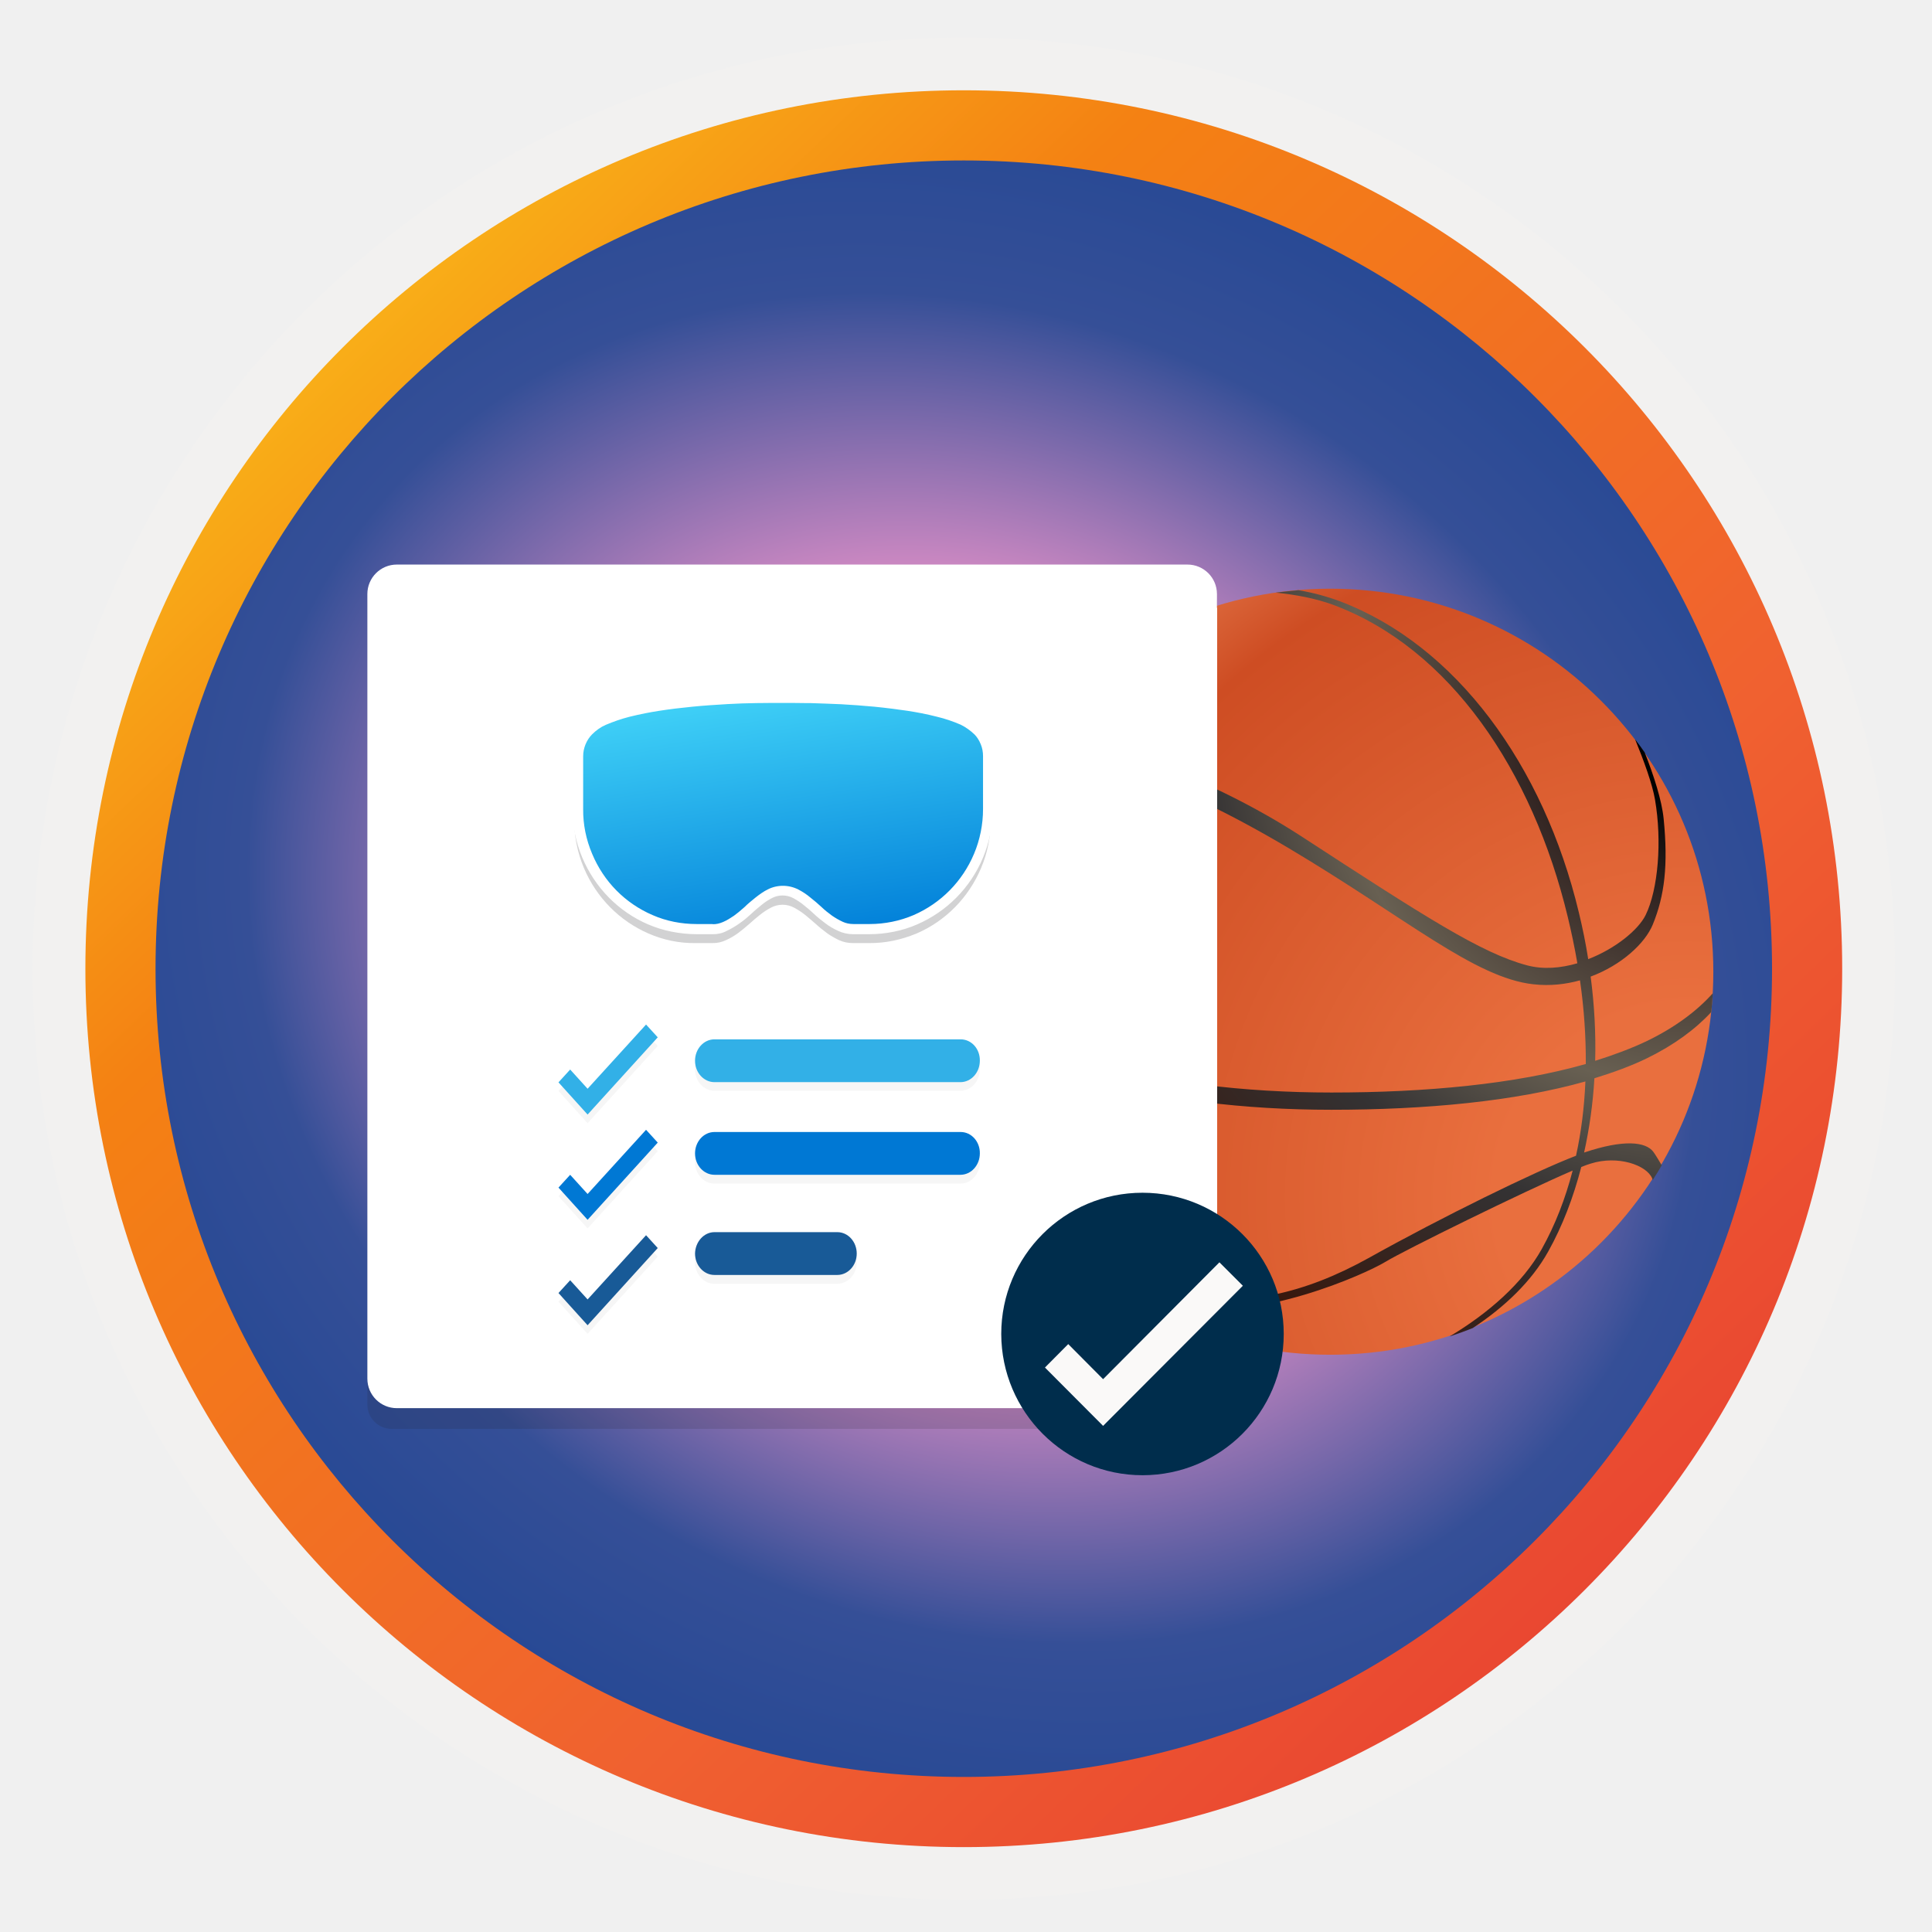
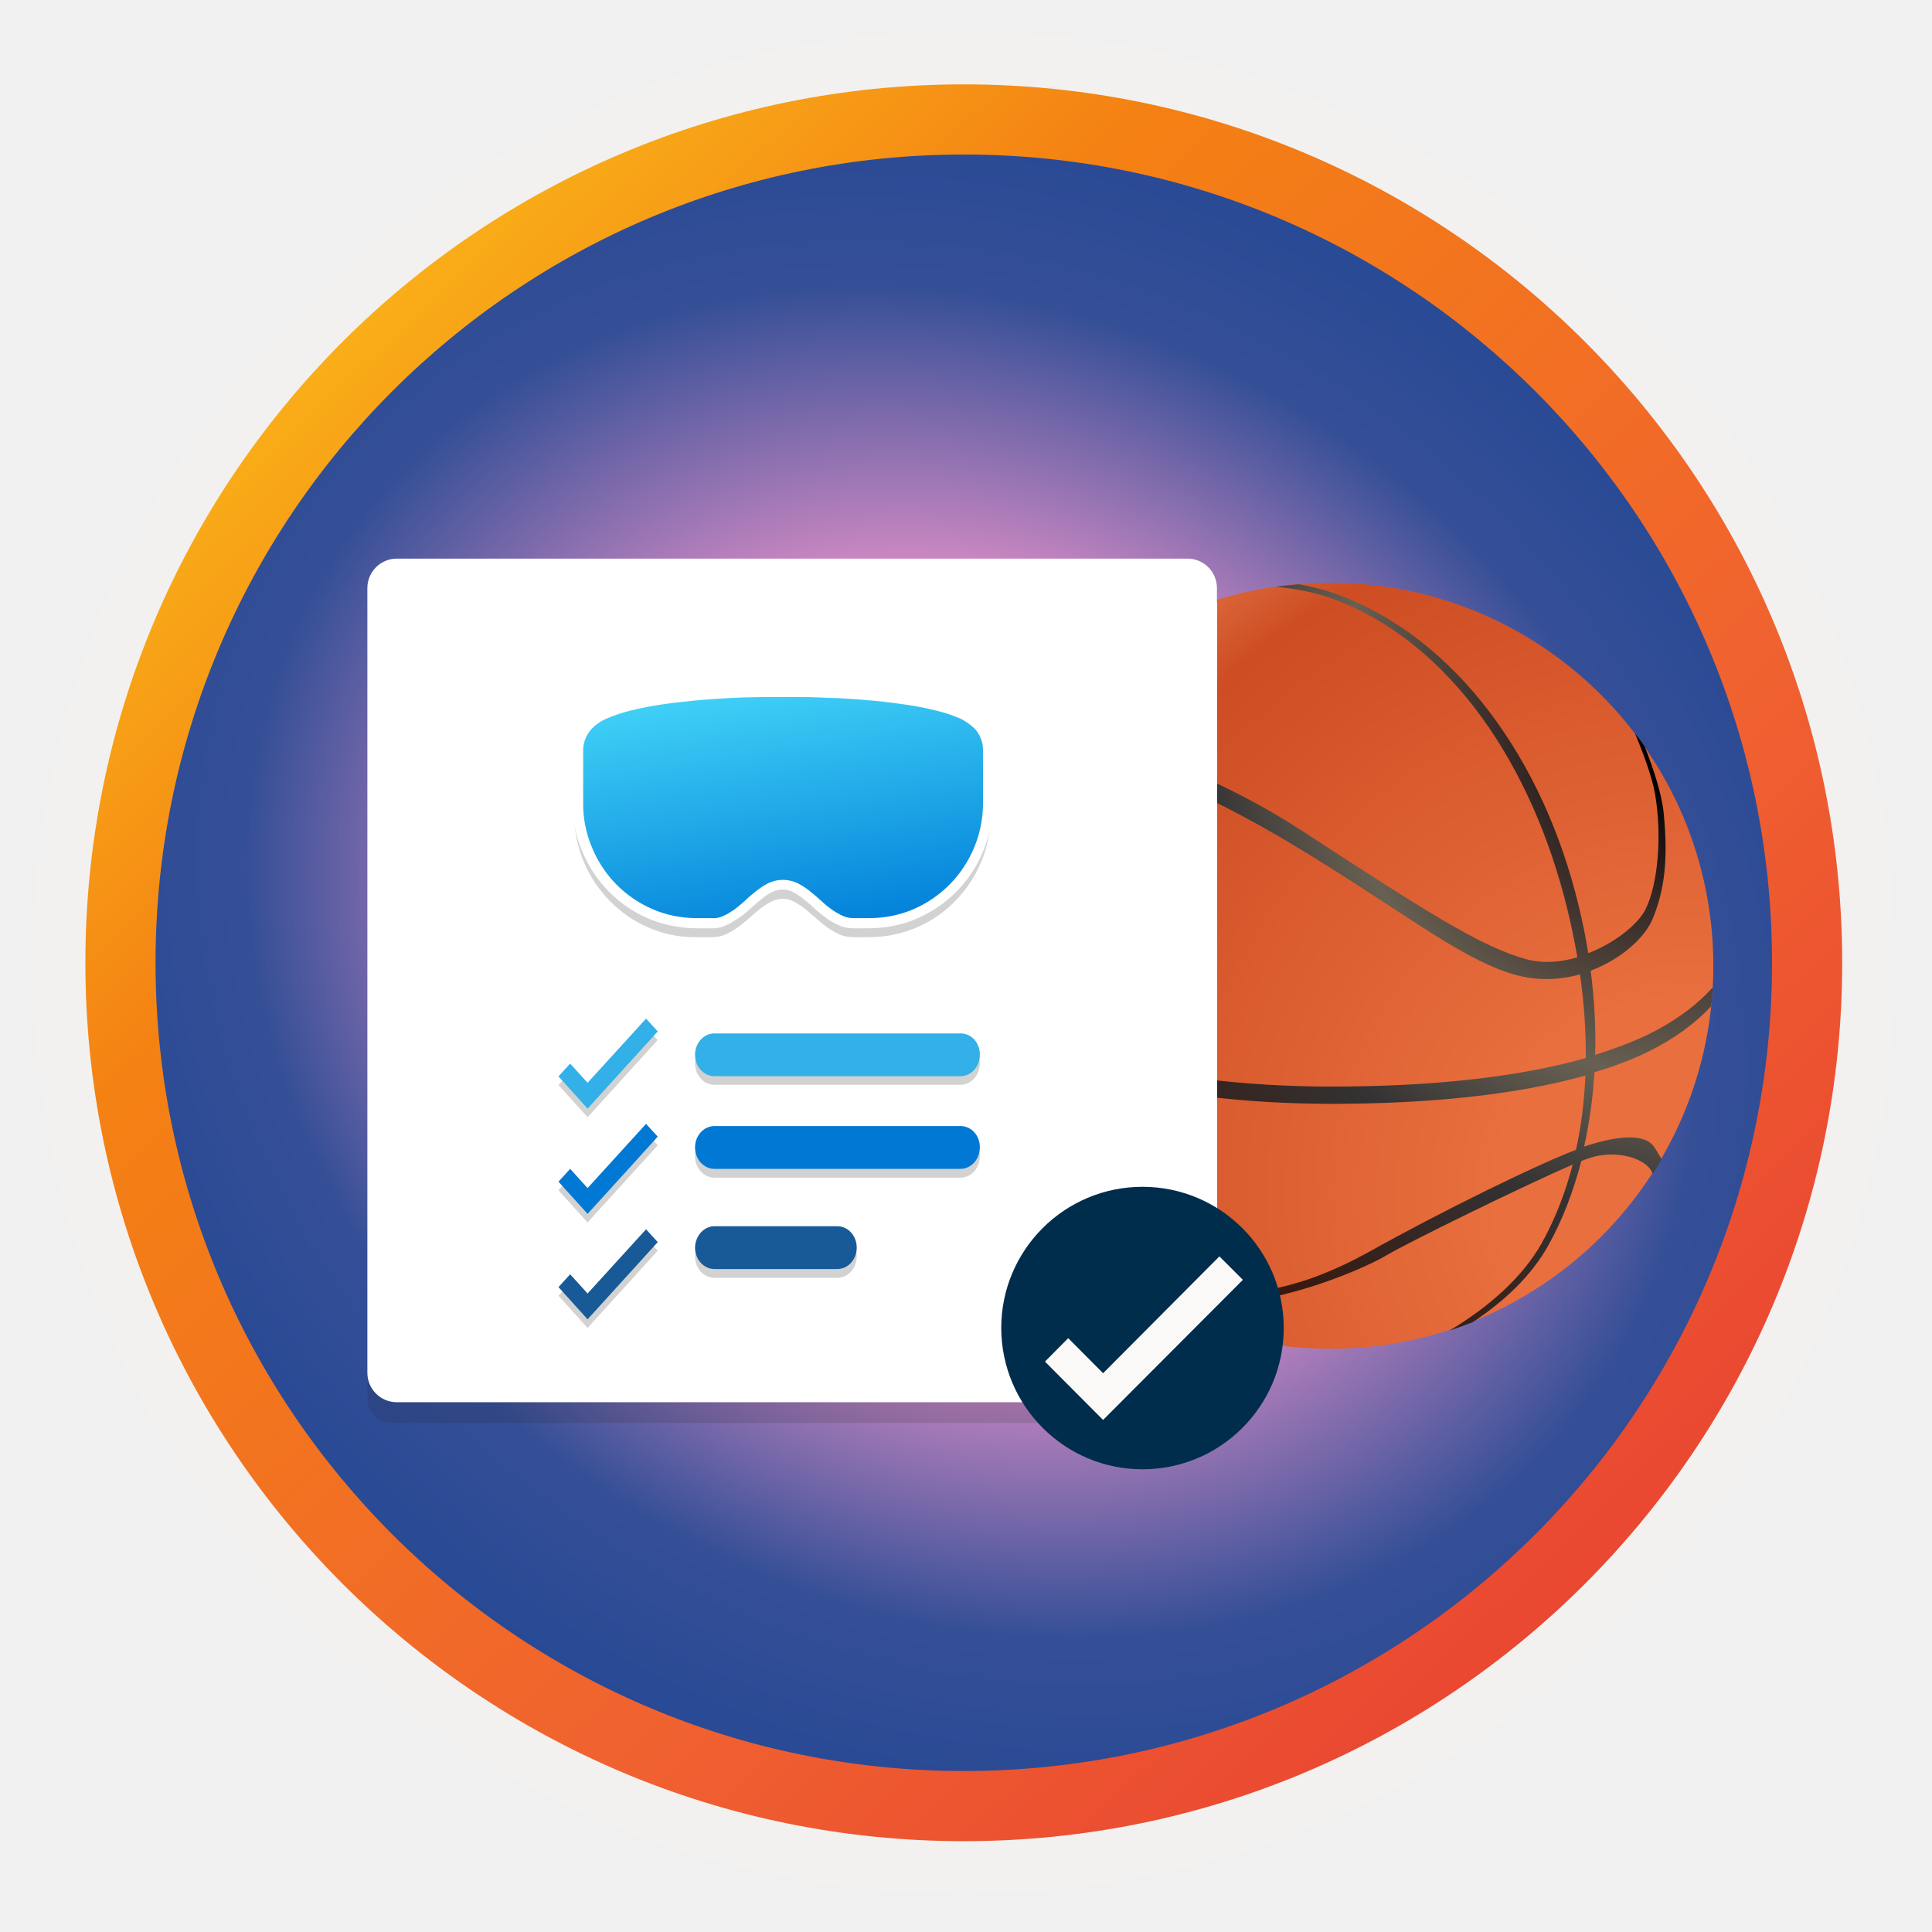
<svg xmlns="http://www.w3.org/2000/svg" width="103" height="103" viewBox="0 0 103 103" fill="none">
-   <path d="M51.382 98.454C25.532 98.454 4.572 77.504 4.572 51.644C4.572 25.784 25.532 4.834 51.382 4.834C77.232 4.834 98.192 25.794 98.192 51.644C98.192 77.494 77.232 98.454 51.382 98.454Z" fill="url(#paint0_radial_1245:2559)" />
-   <path fill-rule="evenodd" clip-rule="evenodd" d="M97.282 51.644C97.282 76.994 76.732 97.544 51.382 97.544C26.032 97.544 5.482 76.994 5.482 51.644C5.482 26.294 26.032 5.744 51.382 5.744C76.732 5.744 97.282 26.294 97.282 51.644ZM51.382 2.004C78.802 2.004 101.022 24.224 101.022 51.644C101.022 79.064 78.792 101.284 51.382 101.284C23.962 101.284 1.742 79.054 1.742 51.644C1.742 24.224 23.962 2.004 51.382 2.004Z" fill="#F2F1F0" />
-   <path fill-rule="evenodd" clip-rule="evenodd" d="M94.472 51.645C94.472 75.445 75.182 94.734 51.382 94.734C27.582 94.734 8.292 75.445 8.292 51.645C8.292 27.845 27.582 8.554 51.382 8.554C75.182 8.554 94.472 27.845 94.472 51.645ZM51.382 4.814C77.242 4.814 98.212 25.785 98.212 51.645C98.212 77.504 77.242 98.475 51.382 98.475C25.522 98.475 4.552 77.504 4.552 51.645C4.552 25.785 25.512 4.814 51.382 4.814Z" fill="url(#paint1_linear_1245:2559)" />
-   <path d="M70.922 72.225C82.202 72.225 91.342 63.085 91.342 51.805C91.342 40.525 82.202 31.385 70.922 31.385C59.642 31.385 50.502 40.525 50.502 51.805C50.502 63.085 59.642 72.225 70.922 72.225Z" fill="url(#paint2_radial_1245:2559)" />
-   <path opacity="0.5" d="M56.833 66.834C57.282 67.174 57.773 67.524 58.292 67.854C58.252 67.814 58.203 67.784 58.163 67.744C57.703 67.454 57.252 67.144 56.833 66.834Z" fill="url(#paint3_linear_1245:2559)" />
-   <path d="M88.142 61.405C87.733 60.865 86.562 60.735 84.453 61.445C84.733 60.175 84.922 58.855 85.002 57.485C86.013 57.175 86.972 56.825 87.812 56.415C89.243 55.715 90.382 54.875 91.233 53.955C91.272 53.625 91.293 53.285 91.312 52.955C90.463 53.905 89.293 54.775 87.812 55.495C86.972 55.895 86.032 56.245 85.043 56.555C85.082 55.095 85.002 53.595 84.802 52.065C86.463 51.445 87.703 50.285 88.112 49.295C88.743 47.755 88.942 46.135 88.692 43.635C88.593 42.665 88.172 41.355 87.683 40.115C87.513 39.875 87.353 39.645 87.172 39.415C87.653 40.595 88.093 41.805 88.233 42.635C88.612 44.835 88.403 47.415 87.733 48.785C87.343 49.575 86.123 50.575 84.672 51.135C84.543 50.305 84.373 49.475 84.172 48.645C82.293 40.805 77.632 34.405 71.433 32.055C70.733 31.795 69.993 31.595 69.222 31.465C68.823 31.505 68.412 31.545 68.013 31.595C69.103 31.705 70.153 31.905 71.103 32.255C77.293 34.575 81.703 41.075 83.582 48.885C83.782 49.715 83.953 50.535 84.093 51.355C83.203 51.615 82.272 51.695 81.412 51.465C78.963 50.815 75.922 48.845 69.392 44.595C64.272 41.265 58.663 39.565 56.712 39.235C56.112 39.125 55.492 39.125 54.913 39.145C54.703 39.415 54.492 39.695 54.282 39.995C54.862 39.915 55.513 39.875 56.133 39.955C57.843 40.165 62.453 41.495 68.733 45.235C75.013 48.975 78.623 52.135 81.752 52.475C82.632 52.575 83.472 52.475 84.233 52.265C84.453 53.785 84.552 55.285 84.543 56.725C80.782 57.795 76.043 58.245 70.983 58.245C61.483 58.245 53.553 55.985 50.542 52.555C50.553 52.885 50.583 53.215 50.602 53.545C53.663 56.935 61.542 59.165 70.983 59.165C76.022 59.165 80.763 58.715 84.522 57.655C84.463 59.025 84.302 60.345 84.022 61.615C81.853 62.445 76.853 64.895 72.953 67.075C69.422 69.025 66.593 69.535 62.602 69.365C61.112 69.305 59.572 68.605 58.212 67.765C58.252 67.805 58.303 67.835 58.343 67.875C59.703 68.745 61.282 69.505 62.852 69.755C67.172 70.425 72.713 67.965 73.873 67.265C74.873 66.655 81.192 63.545 83.843 62.405C83.453 63.905 82.912 65.305 82.192 66.595C81.172 68.415 79.362 70.005 77.272 71.255C77.692 71.115 78.112 70.965 78.513 70.805C80.213 69.685 81.653 68.315 82.543 66.715C83.302 65.355 83.882 63.835 84.302 62.215C84.502 62.135 84.692 62.065 84.802 62.035C86.252 61.575 87.793 62.115 88.082 62.825C88.093 62.855 88.103 62.875 88.112 62.905C88.282 62.645 88.442 62.385 88.593 62.125C88.403 61.805 88.252 61.555 88.142 61.405Z" fill="url(#paint4_radial_1245:2559)" />
-   <path opacity="0.15" d="M63.584 76.172C64.304 76.172 64.884 75.591 64.884 74.872V31.988H19.585V74.877C19.585 75.597 20.165 76.177 20.885 76.177H63.584V76.172Z" fill="#1F1D20" />
-   <path d="M64.879 32.374V31.671C64.879 30.801 64.176 30.098 63.305 30.098H21.158C20.288 30.098 19.585 30.801 19.585 31.671V32.452V33.166V73.5C19.585 74.37 20.288 75.073 21.158 75.073H63.316C64.187 75.073 64.89 74.37 64.89 73.5V32.452C64.89 32.424 64.879 32.402 64.879 32.374Z" fill="white" />
-   <g opacity="0.2">
-     <path opacity="0.2" d="M51.215 55.869H38.089C37.513 55.869 37.054 56.387 37.054 57.01C37.054 57.645 37.525 58.151 38.089 58.151H51.203C51.779 58.151 52.238 57.633 52.238 57.01C52.25 56.375 51.791 55.869 51.215 55.869Z" fill="#1F1D21" />
-     <path opacity="0.2" d="M51.215 60.82H38.089C37.513 60.82 37.054 61.338 37.054 61.961C37.054 62.596 37.525 63.102 38.089 63.102H51.203C51.779 63.102 52.238 62.584 52.238 61.961C52.25 61.338 51.791 60.82 51.215 60.82Z" fill="#1F1D21" />
-     <path opacity="0.2" fill-rule="evenodd" clip-rule="evenodd" d="M38.089 66.16H44.64C45.217 66.16 45.675 66.678 45.675 67.301C45.675 67.936 45.205 68.442 44.64 68.442H38.089C37.513 68.442 37.054 67.924 37.054 67.301C37.066 66.678 37.525 66.16 38.089 66.16Z" fill="#1F1D21" />
-     <path opacity="0.2" d="M35.066 55.762L34.443 55.08L31.326 58.503L30.397 57.479L29.774 58.161L31.326 59.879L35.066 55.762Z" fill="#1F1D21" />
-     <path opacity="0.2" d="M35.066 61.374L34.443 60.691L31.326 64.114L30.397 63.091L29.774 63.773L31.326 65.49L35.066 61.374Z" fill="#1F1D21" />
-     <path opacity="0.2" d="M35.066 66.995L34.443 66.312L31.326 69.735L30.397 68.712L29.774 69.394L31.326 71.111L35.066 66.995Z" fill="#1F1D21" />
-   </g>
-   <path d="M51.215 55.41H38.089C37.513 55.41 37.054 55.928 37.054 56.551C37.054 57.186 37.525 57.692 38.089 57.692H51.203C51.779 57.692 52.238 57.174 52.238 56.551C52.25 55.916 51.791 55.41 51.215 55.41Z" fill="#32B0E7" />
-   <path d="M51.215 60.35H38.089C37.513 60.35 37.054 60.867 37.054 61.49C37.054 62.126 37.525 62.631 38.089 62.631H51.203C51.779 62.631 52.238 62.114 52.238 61.49C52.25 60.867 51.791 60.35 51.215 60.35Z" fill="#0078D4" />
-   <path fill-rule="evenodd" clip-rule="evenodd" d="M38.089 65.689H44.64C45.217 65.689 45.675 66.207 45.675 66.83C45.675 67.465 45.205 67.971 44.64 67.971H38.089C37.513 67.971 37.054 67.454 37.054 66.83C37.066 66.207 37.525 65.689 38.089 65.689Z" fill="#185A97" />
-   <path d="M35.066 55.303L34.443 54.621L31.326 58.044L30.397 57.02L29.774 57.703L31.326 59.42L35.066 55.303Z" fill="#32B0E7" />
-   <path d="M35.066 60.915L34.443 60.232L31.326 63.655L30.397 62.632L29.774 63.314L31.326 65.031L35.066 60.915Z" fill="#0078D4" />
-   <path d="M35.066 66.536L34.443 65.853L31.326 69.276L30.397 68.253L29.774 68.935L31.326 70.652L35.066 66.536Z" fill="#185A97" />
-   <path d="M60.909 78.648C65.069 78.648 68.439 75.278 68.439 71.118C68.439 66.958 65.069 63.588 60.909 63.588C56.749 63.588 53.379 66.958 53.379 71.118C53.389 75.278 56.759 78.648 60.909 78.648Z" fill="#002D4C" />
-   <path d="M65.01 67.297L58.809 73.527L56.95 71.657L55.709 72.907L58.809 76.017L66.26 68.547L65.01 67.297Z" fill="#FAF9F8" />
-   <path opacity="0.2" d="M52.671 40.091C52.57 39.843 52.431 39.611 52.238 39.425C51.983 39.178 51.689 38.969 51.371 38.822C50.938 38.629 50.49 38.474 50.026 38.366C49.515 38.242 48.974 38.126 48.393 38.041C47.813 37.956 47.225 37.886 46.622 37.824C46.011 37.762 45.415 37.716 44.835 37.693C44.255 37.669 43.698 37.646 43.157 37.631C42.615 37.623 42.136 37.623 41.726 37.623C41.292 37.623 40.821 37.623 40.287 37.631C39.761 37.639 39.204 37.662 38.616 37.693C38.036 37.724 37.44 37.762 36.829 37.824C36.218 37.886 35.63 37.956 35.058 38.041C34.478 38.126 33.936 38.242 33.426 38.366C32.969 38.474 32.521 38.629 32.08 38.822C31.755 38.969 31.461 39.178 31.213 39.425C30.834 39.812 30.618 40.33 30.618 40.887V43.711C30.61 44.585 30.788 45.459 31.128 46.271C31.794 47.849 33.024 49.094 34.571 49.767C35.367 50.115 36.226 50.293 37.092 50.278H37.966C38.222 50.286 38.477 50.231 38.701 50.123C38.925 50.023 39.15 49.891 39.351 49.744C39.56 49.589 39.761 49.419 39.947 49.257C40.14 49.079 40.326 48.924 40.519 48.77C40.705 48.623 40.89 48.499 41.099 48.39C41.486 48.182 41.95 48.182 42.337 48.39C42.538 48.499 42.731 48.623 42.917 48.77C43.11 48.924 43.296 49.094 43.489 49.257C43.683 49.435 43.876 49.589 44.085 49.744C44.286 49.891 44.51 50.015 44.735 50.123C44.967 50.231 45.222 50.278 45.477 50.278H46.344C47.21 50.286 48.061 50.1 48.865 49.767C50.412 49.102 51.642 47.849 52.307 46.271C52.648 45.467 52.818 44.593 52.818 43.711V40.872C52.826 40.609 52.772 40.338 52.671 40.091Z" fill="#1F1D21" />
-   <path d="M52.671 39.511C52.571 39.263 52.431 39.031 52.238 38.845C51.983 38.598 51.689 38.389 51.372 38.242C50.938 38.048 50.49 37.894 50.026 37.785C49.515 37.662 48.974 37.546 48.394 37.461C47.813 37.376 47.225 37.306 46.622 37.244C46.011 37.182 45.416 37.136 44.835 37.113C44.255 37.089 43.698 37.066 43.157 37.051C42.615 37.043 42.136 37.043 41.726 37.043C41.293 37.043 40.821 37.043 40.287 37.051C39.761 37.058 39.204 37.082 38.616 37.113C38.052 37.136 37.448 37.175 36.845 37.236C36.234 37.298 35.646 37.368 35.074 37.453C34.493 37.538 33.952 37.654 33.441 37.778C32.985 37.886 32.536 38.041 32.096 38.234C31.771 38.381 31.477 38.59 31.229 38.837C30.85 39.224 30.634 39.743 30.634 40.3V43.123C30.626 43.997 30.804 44.871 31.144 45.683C31.809 47.261 33.039 48.507 34.586 49.179C35.383 49.528 36.242 49.706 37.108 49.69H37.982C38.237 49.698 38.492 49.644 38.717 49.535C38.941 49.435 39.166 49.303 39.367 49.156C39.575 49.002 39.776 48.831 39.962 48.669C40.156 48.491 40.341 48.336 40.535 48.182C40.72 48.035 40.906 47.911 41.115 47.803C41.502 47.594 41.966 47.594 42.352 47.803C42.553 47.911 42.747 48.035 42.932 48.182C43.126 48.336 43.312 48.507 43.505 48.669C43.698 48.847 43.892 49.002 44.1 49.156C44.302 49.303 44.526 49.427 44.75 49.535C44.982 49.644 45.238 49.69 45.493 49.69H46.359C47.225 49.698 48.076 49.512 48.881 49.179C50.428 48.514 51.658 47.261 52.323 45.683C52.663 44.879 52.834 44.005 52.834 43.123V40.284C52.826 40.029 52.772 39.758 52.671 39.511Z" fill="url(#paint5_linear_1245:2559)" />
-   <path d="M38.021 49.805C38.013 49.805 37.997 49.805 37.982 49.805H37.108C36.242 49.797 35.352 49.627 34.547 49.279C32.969 48.598 31.724 47.33 31.043 45.721C30.688 44.878 30.517 44.004 30.525 43.122V40.298C30.525 39.718 30.75 39.169 31.152 38.759C31.415 38.496 31.724 38.279 32.057 38.133C32.49 37.939 32.931 37.792 33.418 37.668C34.006 37.521 34.547 37.413 35.058 37.343C35.607 37.266 36.187 37.189 36.837 37.127C37.471 37.065 38.098 37.026 38.632 36.995L38.748 36.988C39.281 36.965 39.807 36.941 40.302 36.934C40.828 36.926 41.308 36.926 41.741 36.926C42.089 36.926 42.476 36.934 42.909 36.934H43.172C43.714 36.941 44.271 36.965 44.851 36.995C45.431 37.019 46.034 37.073 46.645 37.127C47.295 37.189 47.875 37.266 48.424 37.343C48.935 37.421 49.476 37.521 50.056 37.668C50.505 37.777 50.969 37.931 51.418 38.125C51.758 38.295 52.068 38.511 52.307 38.751C52.501 38.945 52.656 39.184 52.764 39.455C52.872 39.726 52.926 40.004 52.926 40.291V43.122C52.934 44.004 52.748 44.901 52.408 45.721C51.735 47.33 50.482 48.59 48.904 49.279C48.099 49.635 47.187 49.805 46.344 49.805H45.477C45.207 49.805 44.928 49.743 44.681 49.627C44.433 49.511 44.216 49.387 44.015 49.233C43.776 49.055 43.582 48.9 43.404 48.73C43.226 48.559 43.041 48.405 42.847 48.25C42.669 48.103 42.484 47.987 42.29 47.879C41.927 47.693 41.509 47.693 41.153 47.879C40.975 47.972 40.79 48.088 40.604 48.242C40.434 48.382 40.241 48.536 40.047 48.722C39.885 48.869 39.676 49.055 39.428 49.225C39.212 49.379 38.987 49.511 38.763 49.619C38.523 49.751 38.276 49.805 38.021 49.805ZM37.99 49.271C38.183 49.279 38.361 49.233 38.547 49.155C38.748 49.07 38.941 48.946 39.127 48.822C39.297 48.699 39.467 48.559 39.684 48.366C39.885 48.165 40.094 48.003 40.272 47.856C40.496 47.678 40.705 47.531 40.921 47.422C41.432 47.159 42.043 47.159 42.561 47.422C42.785 47.538 43.01 47.685 43.211 47.856C43.412 48.01 43.605 48.181 43.799 48.358C43.961 48.513 44.131 48.652 44.356 48.815C44.534 48.938 44.719 49.047 44.936 49.147C45.106 49.225 45.299 49.263 45.501 49.263H46.367C47.156 49.263 47.976 49.101 48.711 48.784C50.165 48.15 51.31 46.989 51.928 45.52C52.246 44.769 52.408 43.942 52.408 43.137V40.306C52.408 40.09 52.369 39.873 52.284 39.672C52.199 39.463 52.083 39.285 51.952 39.154C51.743 38.952 51.487 38.767 51.217 38.635C50.807 38.457 50.374 38.31 49.948 38.21C49.376 38.063 48.865 37.97 48.37 37.893C47.821 37.815 47.249 37.738 46.614 37.676C46.019 37.622 45.423 37.575 44.851 37.545C44.271 37.521 43.721 37.498 43.188 37.483H42.925C42.492 37.475 42.105 37.475 41.757 37.475C41.757 37.475 41.757 37.475 41.749 37.475C41.316 37.475 40.852 37.475 40.326 37.483C39.831 37.49 39.312 37.506 38.779 37.537L38.663 37.545C38.152 37.575 37.533 37.614 36.914 37.676C36.272 37.738 35.708 37.808 35.158 37.893C34.656 37.97 34.138 38.071 33.573 38.21C33.116 38.326 32.699 38.473 32.297 38.643C32.026 38.759 31.778 38.937 31.562 39.154C31.268 39.455 31.09 39.881 31.09 40.314V43.137C31.082 43.949 31.244 44.754 31.569 45.52C32.188 47.005 33.333 48.157 34.787 48.784C35.522 49.109 36.334 49.263 37.131 49.263H37.99V49.271Z" fill="white" />
+   <path d="M51.382 98.138C25.532 98.138 4.572 77.188 4.572 51.328C4.572 25.468 25.532 4.518 51.382 4.518C77.232 4.518 98.192 25.478 98.192 51.328C98.192 77.178 77.232 98.138 51.382 98.138Z" fill="url(#paint0_radial_1285:3688)" />
+   <path fill-rule="evenodd" clip-rule="evenodd" d="M97.282 51.328C97.282 76.677 76.732 97.228 51.382 97.228C26.032 97.228 5.482 76.677 5.482 51.328C5.482 25.977 26.032 5.428 51.382 5.428C76.732 5.428 97.282 25.977 97.282 51.328ZM51.382 1.688C78.802 1.688 101.022 23.907 101.022 51.328C101.022 78.748 78.792 100.967 51.382 100.967C23.962 100.967 1.742 78.737 1.742 51.328C1.742 23.907 23.962 1.688 51.382 1.688Z" fill="#F2F1F0" />
+   <path fill-rule="evenodd" clip-rule="evenodd" d="M94.472 51.328C94.472 75.128 75.182 94.418 51.382 94.418C27.582 94.418 8.292 75.128 8.292 51.328C8.292 27.528 27.582 8.238 51.382 8.238C75.182 8.238 94.472 27.528 94.472 51.328ZM51.382 4.498C77.242 4.498 98.212 25.468 98.212 51.328C98.212 77.188 77.242 98.158 51.382 98.158C25.522 98.158 4.552 77.188 4.552 51.328C4.552 25.468 25.512 4.498 51.382 4.498Z" fill="url(#paint1_linear_1285:3688)" />
+   <path d="M70.922 71.908C82.202 71.908 91.342 62.768 91.342 51.488C91.342 40.208 82.202 31.068 70.922 31.068C59.642 31.068 50.502 40.208 50.502 51.488C50.502 62.768 59.642 71.908 70.922 71.908Z" fill="url(#paint2_radial_1285:3688)" />
+   <path opacity="0.5" d="M56.833 66.518C57.282 66.858 57.773 67.208 58.292 67.538C58.252 67.498 58.203 67.468 58.163 67.428C57.703 67.138 57.252 66.828 56.833 66.518Z" fill="url(#paint3_linear_1285:3688)" />
+   <path d="M88.142 61.088C87.733 60.548 86.562 60.418 84.453 61.128C84.733 59.858 84.922 58.538 85.002 57.168C86.013 56.858 86.972 56.508 87.812 56.098C89.243 55.398 90.382 54.558 91.233 53.638C91.272 53.308 91.293 52.968 91.312 52.638C90.463 53.588 89.293 54.458 87.812 55.178C86.972 55.578 86.032 55.928 85.043 56.238C85.082 54.778 85.002 53.278 84.802 51.748C86.463 51.128 87.703 49.968 88.112 48.978C88.743 47.438 88.942 45.818 88.692 43.318C88.593 42.348 88.172 41.038 87.683 39.798C87.513 39.558 87.353 39.328 87.172 39.098C87.653 40.278 88.093 41.488 88.233 42.318C88.612 44.518 88.403 47.098 87.733 48.468C87.343 49.258 86.123 50.258 84.672 50.818C84.543 49.988 84.373 49.158 84.172 48.328C82.293 40.488 77.632 34.088 71.433 31.738C70.733 31.478 69.993 31.278 69.222 31.148C68.823 31.188 68.412 31.228 68.013 31.278C69.103 31.388 70.153 31.588 71.103 31.938C77.293 34.258 81.703 40.758 83.582 48.568C83.782 49.398 83.953 50.218 84.093 51.038C83.203 51.298 82.272 51.378 81.412 51.148C78.963 50.498 75.922 48.528 69.392 44.278C64.272 40.948 58.663 39.248 56.712 38.918C56.112 38.808 55.492 38.808 54.913 38.828C54.703 39.098 54.492 39.378 54.282 39.678C54.862 39.598 55.513 39.558 56.133 39.638C57.843 39.848 62.453 41.178 68.733 44.918C75.013 48.658 78.623 51.818 81.752 52.158C82.632 52.258 83.472 52.158 84.233 51.948C84.453 53.468 84.552 54.968 84.543 56.408C80.782 57.478 76.043 57.928 70.983 57.928C61.483 57.928 53.553 55.668 50.542 52.238C50.553 52.568 50.583 52.898 50.602 53.228C53.663 56.618 61.542 58.848 70.983 58.848C76.022 58.848 80.763 58.398 84.522 57.338C84.463 58.708 84.302 60.028 84.022 61.298C81.853 62.128 76.853 64.578 72.953 66.758C69.422 68.708 66.593 69.218 62.602 69.048C61.112 68.988 59.572 68.288 58.212 67.448C58.252 67.488 58.303 67.518 58.343 67.558C59.703 68.428 61.282 69.188 62.852 69.438C67.172 70.108 72.713 67.648 73.873 66.948C74.873 66.338 81.192 63.228 83.843 62.088C83.453 63.588 82.912 64.988 82.192 66.278C81.172 68.098 79.362 69.688 77.272 70.938C77.692 70.798 78.112 70.648 78.513 70.488C80.213 69.368 81.653 67.998 82.543 66.398C83.302 65.038 83.882 63.518 84.302 61.898C84.502 61.818 84.692 61.748 84.802 61.718C86.252 61.258 87.793 61.798 88.082 62.508C88.093 62.538 88.103 62.558 88.112 62.588C88.282 62.328 88.442 62.068 88.593 61.808C88.403 61.488 88.252 61.238 88.142 61.088Z" fill="url(#paint4_radial_1285:3688)" />
+   <path opacity="0.15" d="M63.584 75.855C64.304 75.855 64.884 75.275 64.884 74.555V31.672H19.585V74.561C19.585 75.281 20.165 75.861 20.885 75.861H63.584V75.855Z" fill="#1F1D20" />
+   <path d="M64.879 32.057V31.354C64.879 30.484 64.176 29.781 63.305 29.781H21.158C20.288 29.781 19.585 30.484 19.585 31.354V32.136V32.849V73.184C19.585 74.054 20.288 74.757 21.158 74.757H63.316C64.187 74.757 64.89 74.054 64.89 73.184V32.136C64.89 32.108 64.879 32.085 64.879 32.057Z" fill="white" />
+   <path opacity="0.2" d="M51.215 55.553H38.089C37.513 55.553 37.054 56.07 37.054 56.694C37.054 57.329 37.525 57.834 38.089 57.834H51.203C51.779 57.834 52.238 57.317 52.238 56.694C52.25 56.059 51.791 55.553 51.215 55.553Z" fill="#1F1D21" />
+   <path opacity="0.2" d="M51.215 60.504H38.089C37.513 60.504 37.054 61.021 37.054 61.645C37.054 62.28 37.525 62.786 38.089 62.786H51.203C51.779 62.786 52.238 62.268 52.238 61.645C52.25 61.021 51.791 60.504 51.215 60.504Z" fill="#1F1D21" />
+   <path opacity="0.2" fill-rule="evenodd" clip-rule="evenodd" d="M38.089 65.844H44.64C45.217 65.844 45.675 66.361 45.675 66.985C45.675 67.62 45.205 68.125 44.64 68.125H38.089C37.513 68.125 37.054 67.608 37.054 66.985C37.066 66.361 37.525 65.844 38.089 65.844Z" fill="#1F1D21" />
+   <path opacity="0.2" d="M35.066 55.446L34.443 54.764L31.326 58.186L30.397 57.163L29.774 57.845L31.326 59.562L35.066 55.446Z" fill="#1F1D21" />
+   <path opacity="0.2" d="M35.066 61.057L34.443 60.375L31.326 63.797L30.397 62.774L29.774 63.456L31.326 65.174L35.066 61.057Z" fill="#1F1D21" />
+   <path opacity="0.2" d="M35.066 66.678L34.443 65.996L31.326 69.419L30.397 68.395L29.774 69.078L31.326 70.795L35.066 66.678Z" fill="#1F1D21" />
+   <path d="M51.215 55.094H38.089C37.513 55.094 37.054 55.611 37.054 56.235C37.054 56.87 37.525 57.375 38.089 57.375H51.203C51.779 57.375 52.238 56.858 52.238 56.235C52.25 55.599 51.791 55.094 51.215 55.094Z" fill="#32B0E7" />
+   <path d="M51.215 60.033H38.089C37.513 60.033 37.054 60.551 37.054 61.174C37.054 61.809 37.525 62.315 38.089 62.315H51.203C51.779 62.315 52.238 61.797 52.238 61.174C52.25 60.551 51.791 60.033 51.215 60.033Z" fill="#0078D4" />
+   <path fill-rule="evenodd" clip-rule="evenodd" d="M38.089 65.373H44.64C45.217 65.373 45.675 65.891 45.675 66.514C45.675 67.149 45.205 67.655 44.64 67.655H38.089C37.513 67.655 37.054 67.137 37.054 66.514C37.066 65.891 37.525 65.373 38.089 65.373Z" fill="#185A97" />
+   <path d="M35.066 54.987L34.443 54.305L31.326 57.727L30.397 56.704L29.774 57.386L31.326 59.103L35.066 54.987Z" fill="#32B0E7" />
+   <path d="M35.066 60.598L34.443 59.916L31.326 63.339L30.397 62.315L29.774 62.998L31.326 64.715L35.066 60.598Z" fill="#0078D4" />
+   <path d="M35.066 66.219L34.443 65.537L31.326 68.96L30.397 67.936L29.774 68.619L31.326 70.336L35.066 66.219Z" fill="#185A97" />
+   <path d="M60.909 78.332C65.069 78.332 68.439 74.962 68.439 70.802C68.439 66.641 65.069 63.272 60.909 63.272C56.749 63.272 53.379 66.641 53.379 70.802C53.389 74.962 56.759 78.332 60.909 78.332Z" fill="#002D4C" />
+   <path d="M65.01 66.981L58.809 73.21L56.95 71.341L55.709 72.591L58.809 75.701L66.26 68.231L65.01 66.981Z" fill="#FAF9F8" />
+   <path opacity="0.2" d="M52.671 39.774C52.57 39.527 52.431 39.295 52.238 39.109C51.983 38.861 51.689 38.653 51.371 38.506C50.938 38.312 50.49 38.157 50.026 38.049C49.515 37.925 48.974 37.809 48.393 37.724C47.813 37.639 47.225 37.57 46.622 37.508C46.011 37.446 45.415 37.4 44.835 37.376C44.255 37.353 43.698 37.33 43.157 37.314C42.615 37.307 42.136 37.307 41.726 37.307C41.292 37.307 40.821 37.307 40.287 37.314C39.761 37.322 39.204 37.345 38.616 37.376C38.036 37.407 37.44 37.446 36.829 37.508C36.218 37.57 35.63 37.639 35.058 37.724C34.478 37.809 33.936 37.925 33.426 38.049C32.969 38.157 32.521 38.312 32.08 38.506C31.755 38.653 31.461 38.861 31.213 39.109C30.834 39.496 30.618 40.014 30.618 40.571V43.394C30.61 44.268 30.788 45.142 31.128 45.955C31.794 47.533 33.024 48.778 34.571 49.451C35.367 49.799 36.226 49.977 37.092 49.961H37.966C38.222 49.969 38.477 49.915 38.701 49.807C38.925 49.706 39.15 49.575 39.351 49.428C39.56 49.273 39.761 49.103 39.947 48.94C40.14 48.763 40.326 48.608 40.519 48.453C40.705 48.306 40.89 48.182 41.099 48.074C41.486 47.865 41.95 47.865 42.337 48.074C42.538 48.182 42.731 48.306 42.917 48.453C43.11 48.608 43.296 48.778 43.489 48.94C43.683 49.118 43.876 49.273 44.085 49.428C44.286 49.575 44.51 49.698 44.735 49.807C44.967 49.915 45.222 49.961 45.477 49.961H46.344C47.21 49.969 48.061 49.783 48.865 49.451C50.412 48.786 51.642 47.533 52.307 45.955C52.648 45.15 52.818 44.276 52.818 43.394V40.555C52.826 40.292 52.772 40.022 52.671 39.774Z" fill="#1F1D21" />
+   <path d="M52.671 39.194C52.571 38.947 52.431 38.715 52.238 38.529C51.983 38.281 51.689 38.072 51.372 37.925C50.938 37.732 50.49 37.577 50.026 37.469C49.515 37.345 48.974 37.229 48.394 37.144C47.813 37.059 47.225 36.99 46.622 36.928C46.011 36.866 45.416 36.819 44.835 36.796C44.255 36.773 43.698 36.75 43.157 36.734C42.615 36.727 42.136 36.727 41.726 36.727C41.293 36.727 40.821 36.727 40.287 36.734C39.761 36.742 39.204 36.765 38.616 36.796C38.052 36.819 37.448 36.858 36.845 36.92C36.234 36.982 35.646 37.051 35.074 37.136C34.493 37.222 33.952 37.338 33.441 37.461C32.985 37.57 32.536 37.724 32.096 37.918C31.771 38.065 31.477 38.274 31.229 38.521C30.85 38.908 30.634 39.426 30.634 39.983V42.806C30.626 43.681 30.804 44.555 31.144 45.367C31.809 46.945 33.039 48.19 34.586 48.863C35.383 49.211 36.242 49.389 37.108 49.374H37.982C38.237 49.381 38.492 49.327 38.717 49.219C38.941 49.118 39.166 48.987 39.367 48.84C39.575 48.685 39.776 48.515 39.962 48.353C40.156 48.175 40.341 48.02 40.535 47.865C40.72 47.718 40.906 47.594 41.115 47.486C41.502 47.277 41.966 47.277 42.352 47.486C42.553 47.594 42.747 47.718 42.932 47.865C43.126 48.02 43.312 48.19 43.505 48.353C43.698 48.531 43.892 48.685 44.1 48.84C44.302 48.987 44.526 49.111 44.75 49.219C44.982 49.327 45.238 49.374 45.493 49.374H46.359C47.225 49.381 48.076 49.196 48.881 48.863C50.428 48.198 51.658 46.945 52.323 45.367C52.663 44.562 52.834 43.688 52.834 42.806V39.968C52.826 39.712 52.772 39.442 52.671 39.194Z" fill="url(#paint5_linear_1285:3688)" />
+   <path d="M38.021 49.489C38.013 49.489 37.997 49.489 37.982 49.489H37.108C36.242 49.481 35.352 49.311 34.547 48.962C32.969 48.282 31.724 47.013 31.043 45.404C30.688 44.561 30.517 43.687 30.525 42.805V39.982C30.525 39.402 30.75 38.853 31.152 38.443C31.415 38.18 31.724 37.963 32.057 37.816C32.49 37.623 32.931 37.476 33.418 37.352C34.006 37.205 34.547 37.097 35.058 37.027C35.607 36.95 36.187 36.872 36.837 36.81C37.471 36.749 38.098 36.71 38.632 36.679L38.748 36.671C39.281 36.648 39.807 36.625 40.302 36.617C40.828 36.609 41.308 36.609 41.741 36.609C42.089 36.609 42.476 36.617 42.909 36.617H43.172C43.714 36.625 44.271 36.648 44.851 36.679C45.431 36.702 46.034 36.756 46.645 36.81C47.295 36.872 47.875 36.95 48.424 37.027C48.935 37.104 49.476 37.205 50.056 37.352C50.505 37.46 50.969 37.615 51.418 37.808C51.758 37.978 52.068 38.195 52.307 38.435C52.501 38.628 52.656 38.868 52.764 39.139C52.872 39.41 52.926 39.688 52.926 39.974V42.805C52.934 43.687 52.748 44.584 52.408 45.404C51.735 47.013 50.482 48.274 48.904 48.962C48.099 49.318 47.187 49.489 46.344 49.489H45.477C45.207 49.489 44.928 49.427 44.681 49.311C44.433 49.194 44.216 49.071 44.015 48.916C43.776 48.738 43.582 48.584 43.404 48.413C43.226 48.243 43.041 48.088 42.847 47.934C42.669 47.787 42.484 47.671 42.29 47.562C41.927 47.377 41.509 47.377 41.153 47.562C40.975 47.655 40.79 47.771 40.604 47.926C40.434 48.065 40.241 48.22 40.047 48.406C39.885 48.553 39.676 48.738 39.428 48.908C39.212 49.063 38.987 49.194 38.763 49.303C38.523 49.434 38.276 49.489 38.021 49.489ZM37.99 48.955C38.183 48.962 38.361 48.916 38.547 48.839C38.748 48.754 38.941 48.63 39.127 48.506C39.297 48.382 39.467 48.243 39.684 48.05C39.885 47.849 40.094 47.686 40.272 47.539C40.496 47.361 40.705 47.214 40.921 47.106C41.432 46.843 42.043 46.843 42.561 47.106C42.785 47.222 43.01 47.369 43.211 47.539C43.412 47.694 43.605 47.864 43.799 48.042C43.961 48.197 44.131 48.336 44.356 48.498C44.534 48.622 44.719 48.73 44.936 48.831C45.106 48.908 45.299 48.947 45.501 48.947H46.367C47.156 48.947 47.976 48.785 48.711 48.467C50.165 47.833 51.31 46.673 51.928 45.203C52.246 44.453 52.408 43.625 52.408 42.821V39.99C52.408 39.773 52.369 39.556 52.284 39.355C52.199 39.147 52.083 38.969 51.952 38.837C51.743 38.636 51.487 38.45 51.217 38.319C50.807 38.141 50.374 37.994 49.948 37.893C49.376 37.746 48.865 37.654 48.37 37.576C47.821 37.499 47.249 37.422 46.614 37.36C46.019 37.306 45.423 37.259 44.851 37.228C44.271 37.205 43.721 37.182 43.188 37.166H42.925C42.492 37.159 42.105 37.159 41.757 37.159C41.757 37.159 41.757 37.159 41.749 37.159C41.316 37.159 40.852 37.159 40.326 37.166C39.831 37.174 39.312 37.19 38.779 37.221L38.663 37.228C38.152 37.259 37.533 37.298 36.914 37.36C36.272 37.422 35.708 37.491 35.158 37.576C34.656 37.654 34.138 37.754 33.573 37.893C33.116 38.009 32.699 38.156 32.297 38.327C32.026 38.443 31.778 38.62 31.562 38.837C31.268 39.139 31.09 39.564 31.09 39.997V42.821C31.082 43.633 31.244 44.437 31.569 45.203C32.188 46.688 33.333 47.841 34.787 48.467C35.522 48.792 36.334 48.947 37.131 48.947H37.99V48.955Z" fill="white" />
  <defs>
-     <radialGradient id="paint0_radial_1245:2559" cx="0" cy="0" r="1" gradientUnits="userSpaceOnUse" gradientTransform="translate(51.7788 51.6245) rotate(37.5191) scale(105.907 89.1742)">
+     <radialGradient id="paint0_radial_1285:3688" cx="0" cy="0" r="1" gradientUnits="userSpaceOnUse" gradientTransform="translate(51.7788 51.3081) rotate(37.5191) scale(105.907 89.1742)">
      <stop offset="0.052" stop-color="#694A6E" />
      <stop offset="0.229" stop-color="#C987C1" />
      <stop offset="0.381" stop-color="#354F97" />
      <stop offset="0.593" stop-color="#1A4392" />
    </radialGradient>
-     <linearGradient id="paint1_linear_1245:2559" x1="-8.774" y1="7.202" x2="82.245" y2="102.398" gradientUnits="userSpaceOnUse">
+     <linearGradient id="paint1_linear_1285:3688" x1="-8.774" y1="6.886" x2="82.245" y2="102.081" gradientUnits="userSpaceOnUse">
      <stop stop-color="#FFE81E" />
      <stop offset="0.359" stop-color="#F48113" />
      <stop offset="0.701" stop-color="#F06130" />
      <stop offset="0.993" stop-color="#E73E31" />
    </linearGradient>
-     <radialGradient id="paint2_radial_1245:2559" cx="0" cy="0" r="1" gradientUnits="userSpaceOnUse" gradientTransform="translate(89.8002 63.701) scale(86.1193)">
+     <radialGradient id="paint2_radial_1285:3688" cx="0" cy="0" r="1" gradientUnits="userSpaceOnUse" gradientTransform="translate(89.8002 63.3846) scale(86.1193)">
      <stop offset="0.117" stop-color="#E96F3E" />
      <stop offset="0.422" stop-color="#CE4D23" />
      <stop offset="0.535" stop-color="#EE8C5D" />
      <stop offset="1" />
    </radialGradient>
-     <linearGradient id="paint3_linear_1245:2559" x1="50.276" y1="32.367" x2="60.756" y2="82.647" gradientUnits="userSpaceOnUse">
+     <linearGradient id="paint3_linear_1285:3688" x1="50.276" y1="32.051" x2="60.756" y2="82.331" gradientUnits="userSpaceOnUse">
      <stop stop-color="#381408" />
      <stop offset="0.247" stop-color="#352724" />
      <stop offset="0.487" stop-color="#686052" />
      <stop offset="0.667" stop-color="#343233" />
      <stop offset="0.89" stop-color="#381408" />
    </linearGradient>
-     <radialGradient id="paint4_radial_1245:2559" cx="0" cy="0" r="1" gradientUnits="userSpaceOnUse" gradientTransform="translate(90.6721 38.6224) scale(39.8242)">
+     <radialGradient id="paint4_radial_1285:3688" cx="0" cy="0" r="1" gradientUnits="userSpaceOnUse" gradientTransform="translate(90.6721 38.306) scale(39.8242)">
      <stop offset="0.098" />
      <stop offset="0.247" stop-color="#352724" />
      <stop offset="0.487" stop-color="#686052" />
      <stop offset="0.672" stop-color="#343233" />
      <stop offset="1" stop-color="#381408" />
    </radialGradient>
-     <linearGradient id="paint5_linear_1245:2559" x1="40.347" y1="33.22" x2="45.91" y2="68.238" gradientUnits="userSpaceOnUse">
+     <linearGradient id="paint5_linear_1285:3688" x1="40.347" y1="32.904" x2="45.91" y2="67.922" gradientUnits="userSpaceOnUse">
      <stop stop-color="#50E6FF" />
      <stop offset="0.495" stop-color="#007ED8" />
      <stop offset="1" stop-color="#002D4C" />
    </linearGradient>
  </defs>
</svg>
